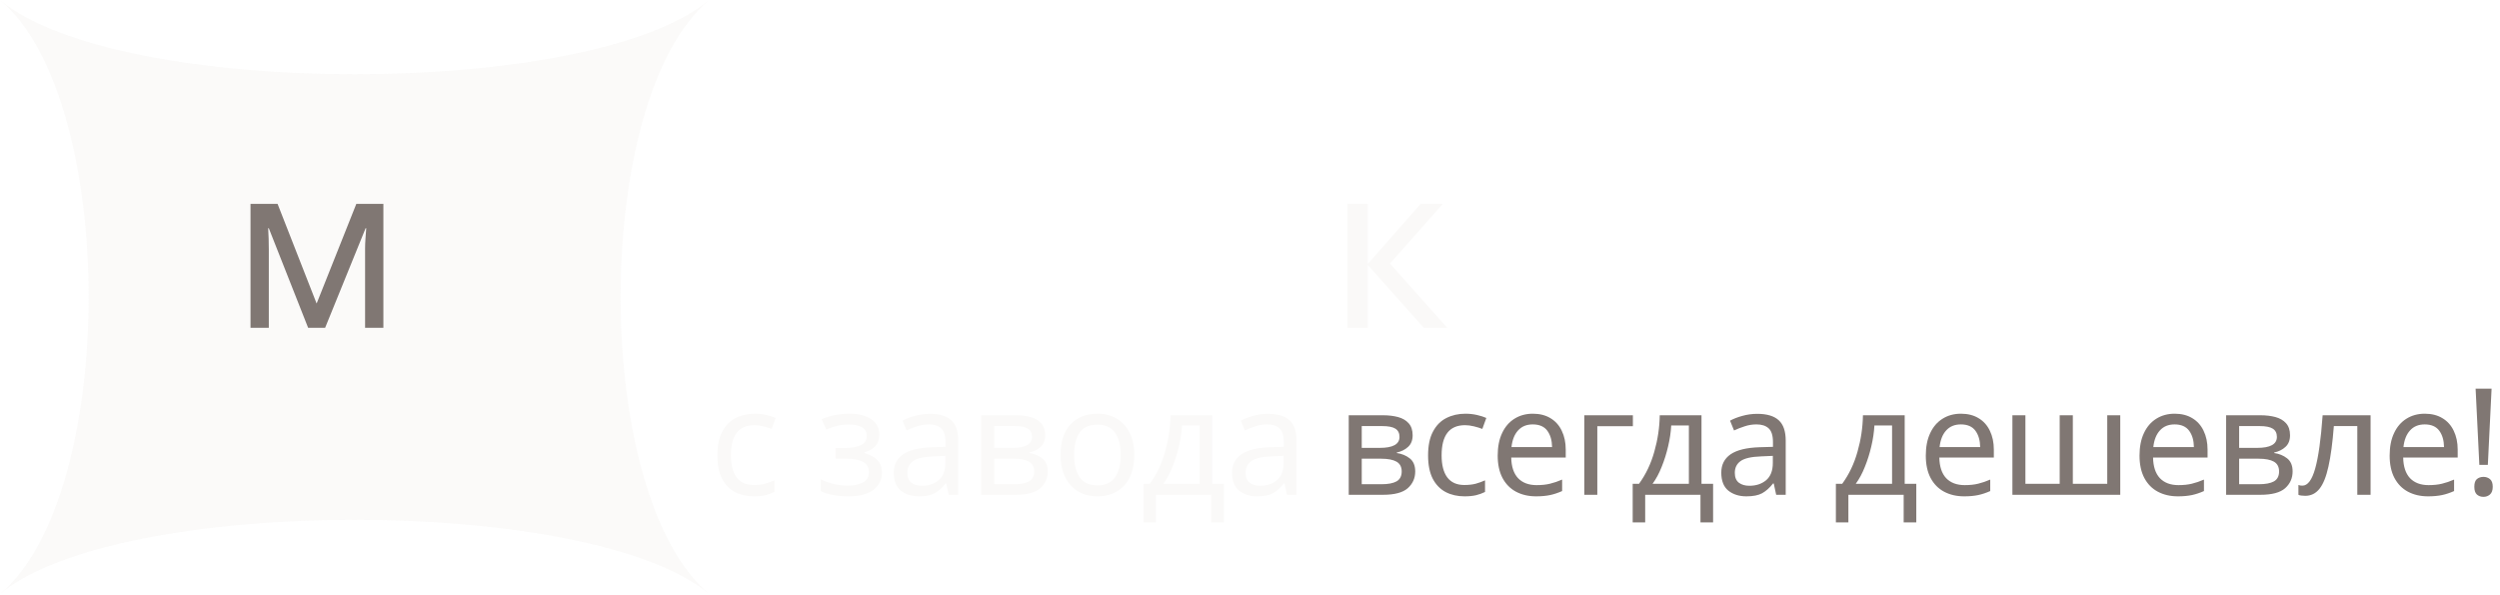
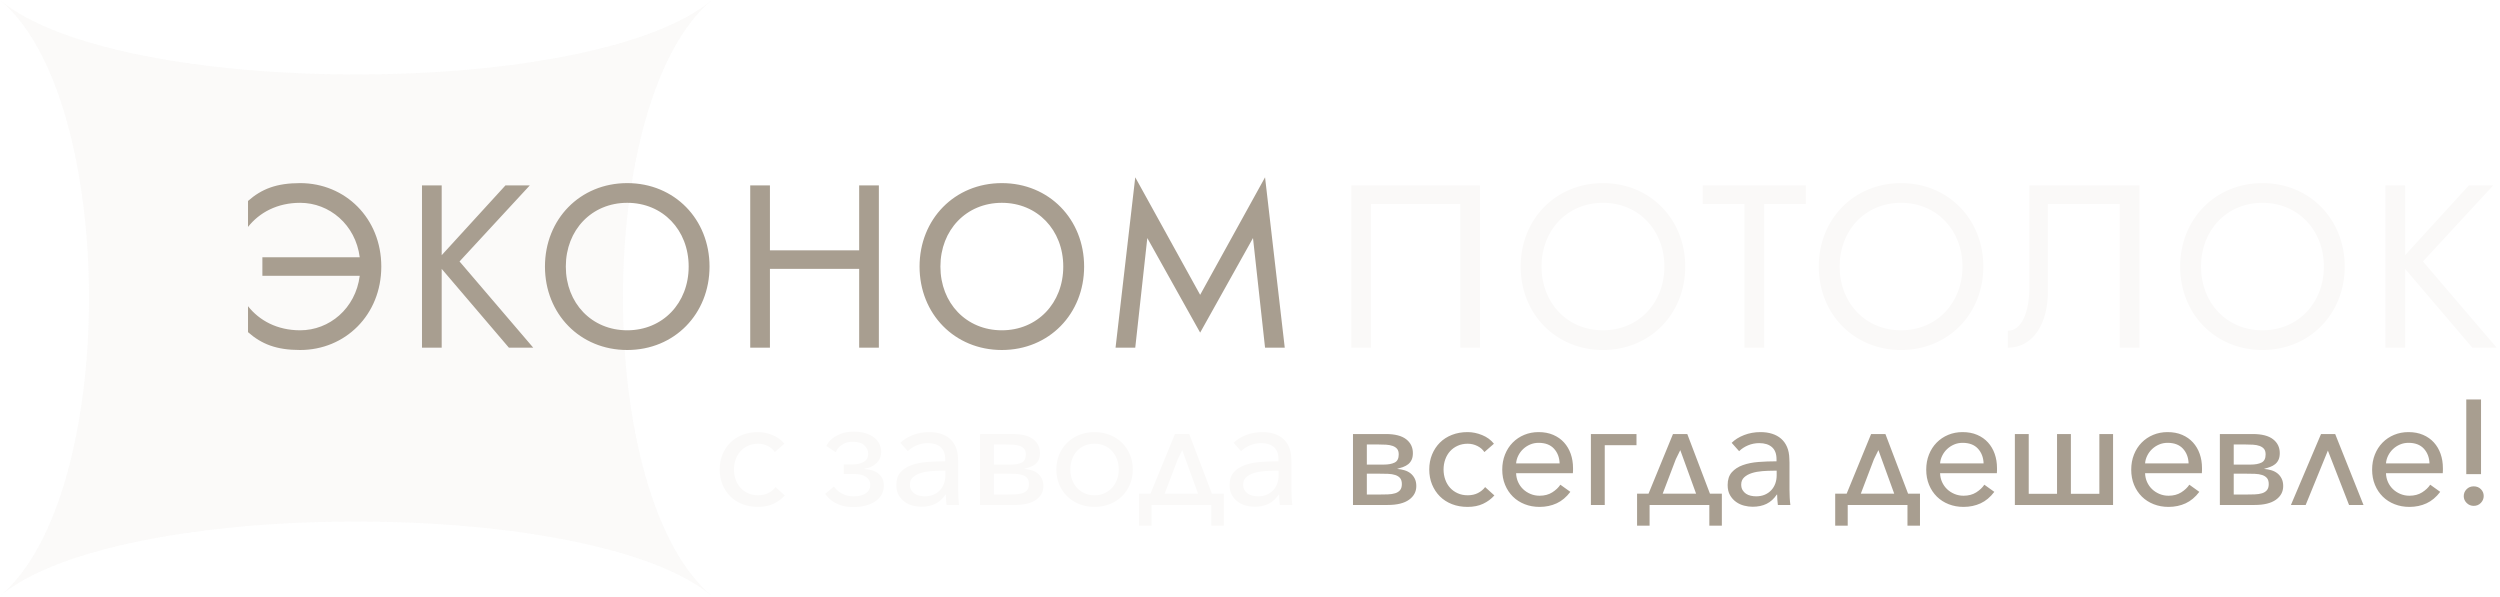
- <svg xmlns="http://www.w3.org/2000/svg" id="SVGDoc" width="303" height="72" version="1.1" viewBox="0 0 303 72">
-   <defs />
-   <g>
-     <g>
-       <g opacity="0.85">
-         <path d="M86,72c-14.333,-12 -71.667,-12 -86,0c14.333,-12 14.333,-60 0,-72c14.333,12 71.667,12 86,0c-14.333,12 -14.333,60 0,72" fill="#faf9f8" fill-opacity="1" />
-       </g>
-       <g>
-         <g transform="matrix(1,0,0,1,28,18)">
-           <text dominant-baseline="text-before-edge" style="fill: #807773; fill-opacity: 1; font-size: 28px; font-family: 'Jost*', 'Jost-Book'; text-transform: uppercase; line-height: 28px; letter-spacing: 1.56px; font-kerning: normal">
-             <tspan>м</tspan>
-           </text>
-         </g>
-       </g>
-       <g>
-         <g transform="matrix(1,0,0,1,161,18)">
-           <text dominant-baseline="text-before-edge" style="fill: #faf9f8; fill-opacity: 1; font-size: 28px; font-family: 'Jost*', 'Jost-Book'; text-transform: uppercase; line-height: 28px; letter-spacing: 1.56px; font-kerning: normal">
-             <tspan>к</tspan>
-           </text>
-         </g>
-       </g>
-       <g>
-         <g transform="matrix(1,0,0,1,162,46)">
-           <text dominant-baseline="text-before-edge" style="fill: #807773; fill-opacity: 1; font-size: 18px; font-family: 'Avenir Next Cyr Medium', 'AvenirNext-Medium'; line-height: 18px; letter-spacing: -0.2px; font-kerning: normal">
-             <tspan style="fill: #807773; fill-opacity: 1; font-size: 18px; font-family: 'Avenir Next Cyr Medium', 'AvenirNext-Medium'; line-height: 18px; letter-spacing: -0.2px; font-kerning: normal">всегда дешевле!</tspan>
-           </text>
-         </g>
-       </g>
-       <g>
-         <g transform="matrix(1,0,0,1,86,46)">
-           <text dominant-baseline="text-before-edge" style="fill: #faf9f8; fill-opacity: 1; font-size: 18px; font-family: 'Avenir Next Cyr Medium', 'AvenirNext-Medium'; line-height: 18px; letter-spacing: -0.2px; font-kerning: normal">
-             <tspan style="fill: #faf9f8; fill-opacity: 1; font-size: 18px; font-family: 'Avenir Next Cyr Medium', 'AvenirNext-Medium'; line-height: 18px; letter-spacing: -0.2px; font-kerning: normal">с завода</tspan>
-           </text>
-         </g>
-       </g>
+ <svg xmlns="http://www.w3.org/2000/svg" width="302px" height="72px" viewBox="0 0 302 72" version="1.1">
+   <g id="Home-Warm" stroke="none" stroke-width="1" fill="none" fill-rule="evenodd">
+     <g id="logo_monochrome">
+       <path d="M86,72 C71.667,60 14.333,60 0,72 C14.333,60 14.333,12 0,0 C14.333,12 71.667,12 86,0 C71.667,12 71.667,60 86,72" id="Fill-1" fill="#FAF9F8" opacity="0.85" />
+       <path d="M36.26,42.28 C41.692,42.28 46.06,38.052 46.06,32.2 C46.06,26.348 41.692,22.12 36.26,22.12 C33.404,22.12 31.612,22.82 29.96,24.276 L29.96,27.412 C31.332,25.676 33.488,24.5 36.26,24.5 C39.788,24.5 42.952,27.132 43.456,31.08 L31.696,31.08 L31.696,33.32 L43.456,33.32 C42.952,37.268 39.788,39.9 36.26,39.9 C33.488,39.9 31.332,38.724 29.96,36.988 L29.96,40.124 C31.612,41.58 33.404,42.28 36.26,42.28 Z M53.356,42 L53.356,32.48 L61.476,42 L64.416,42 L55.512,31.584 L63.996,22.4 L61.056,22.4 L53.356,30.828 L53.356,22.4 L50.976,22.4 L50.976,42 L53.356,42 Z M75.771,42.28 C81.483,42.28 85.711,37.912 85.711,32.2 C85.711,26.488 81.483,22.12 75.771,22.12 C70.059,22.12 65.831,26.488 65.831,32.2 C65.831,37.912 70.059,42.28 75.771,42.28 Z M75.771,39.9 C71.487,39.9 68.351,36.624 68.351,32.2 C68.351,27.776 71.487,24.5 75.771,24.5 C80.055,24.5 83.191,27.776 83.191,32.2 C83.191,36.624 80.055,39.9 75.771,39.9 Z M93.007,42 L93.007,32.48 L103.787,32.48 L103.787,42 L106.167,42 L106.167,22.4 L103.787,22.4 L103.787,30.24 L93.007,30.24 L93.007,22.4 L90.627,22.4 L90.627,42 L93.007,42 Z M121.022,42.28 C126.734,42.28 130.962,37.912 130.962,32.2 C130.962,26.488 126.734,22.12 121.022,22.12 C115.31,22.12 111.082,26.488 111.082,32.2 C111.082,37.912 115.31,42.28 121.022,42.28 Z M121.022,39.9 C116.738,39.9 113.602,36.624 113.602,32.2 C113.602,27.776 116.738,24.5 121.022,24.5 C125.306,24.5 128.442,27.776 128.442,32.2 C128.442,36.624 125.306,39.9 121.022,39.9 Z M137.138,42 L138.594,28.756 L144.978,40.18 L151.362,28.756 L152.818,42 L155.198,42 L152.818,21.42 L144.978,35.616 L137.138,21.42 L134.758,42 L137.138,42 Z" id="ЭКОНОМ" fill="#A89E90" fill-rule="nonzero" />
+       <path d="M165.62,42 L165.62,24.64 L176.4,24.64 L176.4,42 L178.78,42 L178.78,22.4 L163.24,22.4 L163.24,42 L165.62,42 Z M193.636,42.28 C199.348,42.28 203.576,37.912 203.576,32.2 C203.576,26.488 199.348,22.12 193.636,22.12 C187.924,22.12 183.696,26.488 183.696,32.2 C183.696,37.912 187.924,42.28 193.636,42.28 Z M193.636,39.9 C189.352,39.9 186.216,36.624 186.216,32.2 C186.216,27.776 189.352,24.5 193.636,24.5 C197.92,24.5 201.056,27.776 201.056,32.2 C201.056,36.624 197.92,39.9 193.636,39.9 Z M213.111,42 L213.111,24.64 L218.151,24.64 L218.151,22.4 L205.691,22.4 L205.691,24.64 L210.731,24.64 L210.731,42 L213.111,42 Z M229.647,42.28 C235.359,42.28 239.587,37.912 239.587,32.2 C239.587,26.488 235.359,22.12 229.647,22.12 C223.935,22.12 219.707,26.488 219.707,32.2 C219.707,37.912 223.935,42.28 229.647,42.28 Z M229.647,39.9 C225.363,39.9 222.227,36.624 222.227,32.2 C222.227,27.776 225.363,24.5 229.647,24.5 C233.931,24.5 237.067,27.776 237.067,32.2 C237.067,36.624 233.931,39.9 229.647,39.9 Z M258.446,42 L258.446,22.4 L245.146,22.4 L245.146,34.72 C245.146,37.688 244.222,39.956 242.542,39.956 L242.542,42 C245.734,42 247.386,38.892 247.386,35.28 L247.386,24.64 L256.066,24.64 L256.066,42 L258.446,42 Z M273.302,42.28 C279.014,42.28 283.242,37.912 283.242,32.2 C283.242,26.488 279.014,22.12 273.302,22.12 C267.59,22.12 263.362,26.488 263.362,32.2 C263.362,37.912 267.59,42.28 273.302,42.28 Z M273.302,39.9 C269.018,39.9 265.882,36.624 265.882,32.2 C265.882,27.776 269.018,24.5 273.302,24.5 C277.586,24.5 280.722,27.776 280.722,32.2 C280.722,36.624 277.586,39.9 273.302,39.9 Z M290.537,42 L290.537,32.48 L298.657,42 L301.597,42 L292.693,31.584 L301.177,22.4 L298.237,22.4 L290.537,30.828 L290.537,22.4 L288.157,22.4 L288.157,42 L290.537,42 Z" id="ПОТОЛОК" fill="#FAF9F8" fill-rule="nonzero" />
+       <path d="M167.634,61 C168.762,61 169.62,60.79 170.208,60.37 C170.796,59.95 171.09,59.398 171.09,58.714 C171.09,58.366 171.027,58.066 170.901,57.814 C170.775,57.562 170.607,57.352 170.397,57.184 C170.187,57.016 169.941,56.89 169.659,56.806 C169.377,56.722 169.08,56.668 168.768,56.644 C169.032,56.572 169.278,56.494 169.506,56.41 C169.734,56.326 169.935,56.215 170.109,56.077 C170.283,55.939 170.421,55.762 170.523,55.546 C170.625,55.33 170.676,55.06 170.676,54.736 C170.676,54.04 170.406,53.482 169.866,53.062 C169.326,52.642 168.51,52.432 167.418,52.432 L167.418,52.432 L163.44,52.432 L163.44,61 L167.634,61 Z M167.166,56.122 L165.114,56.122 L165.114,53.692 L166.446,53.692 C166.806,53.692 167.139,53.701 167.445,53.719 C167.751,53.737 168.018,53.788 168.246,53.872 C168.474,53.956 168.651,54.076 168.777,54.232 C168.903,54.388 168.966,54.61 168.966,54.898 C168.966,55.39 168.801,55.717 168.471,55.879 C168.141,56.041 167.706,56.122 167.166,56.122 L167.166,56.122 Z M166.572,59.74 L165.114,59.74 L165.114,57.22 L166.536,57.22 C166.944,57.22 167.319,57.226 167.661,57.238 C168.003,57.25 168.3,57.298 168.552,57.382 C168.804,57.466 168.999,57.592 169.137,57.76 C169.275,57.928 169.344,58.168 169.344,58.48 C169.344,58.792 169.272,59.035 169.128,59.209 C168.984,59.383 168.786,59.509 168.534,59.587 C168.282,59.665 167.988,59.71 167.652,59.722 C167.316,59.734 166.956,59.74 166.572,59.74 L166.572,59.74 Z M177.28,61.234 C178,61.234 178.627,61.108 179.161,60.856 C179.695,60.604 180.148,60.268 180.52,59.848 L180.52,59.848 L179.404,58.84 C179.176,59.14 178.885,59.38 178.531,59.56 C178.177,59.74 177.766,59.83 177.298,59.83 C176.854,59.83 176.452,59.749 176.092,59.587 C175.732,59.425 175.426,59.206 175.174,58.93 C174.922,58.654 174.727,58.324 174.589,57.94 C174.451,57.556 174.382,57.148 174.382,56.716 C174.382,56.284 174.451,55.876 174.589,55.492 C174.727,55.108 174.922,54.778 175.174,54.502 C175.426,54.226 175.732,54.007 176.092,53.845 C176.452,53.683 176.854,53.602 177.298,53.602 C177.718,53.602 178.111,53.695 178.477,53.881 C178.843,54.067 179.122,54.31 179.314,54.61 L179.314,54.61 L180.466,53.602 C180.106,53.146 179.632,52.798 179.044,52.558 C178.456,52.318 177.868,52.198 177.28,52.198 C176.596,52.198 175.969,52.309 175.399,52.531 C174.829,52.753 174.343,53.065 173.941,53.467 C173.539,53.869 173.224,54.346 172.996,54.898 C172.768,55.45 172.654,56.056 172.654,56.716 C172.654,57.376 172.768,57.982 172.996,58.534 C173.224,59.086 173.539,59.563 173.941,59.965 C174.343,60.367 174.829,60.679 175.399,60.901 C175.969,61.123 176.596,61.234 177.28,61.234 Z M185.972,61.234 C186.728,61.234 187.418,61.09 188.042,60.802 C188.666,60.514 189.218,60.052 189.698,59.416 L189.698,59.416 L188.492,58.552 C188.264,58.9 187.937,59.209 187.511,59.479 C187.085,59.749 186.572,59.884 185.972,59.884 C185.588,59.884 185.225,59.812 184.883,59.668 C184.541,59.524 184.244,59.332 183.992,59.092 C183.74,58.852 183.539,58.567 183.389,58.237 C183.239,57.907 183.158,57.55 183.146,57.166 L183.146,57.166 L190.004,57.166 C190.016,57.058 190.022,56.953 190.022,56.851 L190.022,56.851 L190.022,56.554 C190.022,55.93 189.929,55.354 189.743,54.826 C189.557,54.298 189.287,53.839 188.933,53.449 C188.579,53.059 188.144,52.753 187.628,52.531 C187.112,52.309 186.524,52.198 185.864,52.198 C185.24,52.198 184.661,52.309 184.127,52.531 C183.593,52.753 183.128,53.065 182.732,53.467 C182.336,53.869 182.027,54.349 181.805,54.907 C181.583,55.465 181.472,56.074 181.472,56.734 C181.472,57.406 181.586,58.018 181.814,58.57 C182.042,59.122 182.357,59.596 182.759,59.992 C183.161,60.388 183.638,60.694 184.19,60.91 C184.742,61.126 185.336,61.234 185.972,61.234 Z M188.402,55.978 L183.146,55.978 C183.17,55.654 183.257,55.342 183.407,55.042 C183.557,54.742 183.752,54.478 183.992,54.25 C184.232,54.022 184.511,53.839 184.829,53.701 C185.147,53.563 185.492,53.494 185.864,53.494 C186.668,53.494 187.286,53.728 187.718,54.196 C188.15,54.664 188.378,55.258 188.402,55.978 L188.402,55.978 Z M193.854,61 L193.854,53.782 L197.688,53.782 L197.688,52.432 L192.18,52.432 L192.18,61 L193.854,61 Z M199.27,63.502 L199.27,61 L206.488,61 L206.488,63.502 L208,63.502 L208,59.632 L206.56,59.632 L203.824,52.432 L202.096,52.432 L199.144,59.632 L197.758,59.632 L197.758,63.502 L199.27,63.502 Z M204.886,59.632 L200.854,59.632 L202.438,55.474 L202.978,54.376 L204.886,59.632 Z M211.706,61.216 C212.354,61.216 212.918,61.099 213.398,60.865 C213.878,60.631 214.292,60.256 214.64,59.74 L214.64,59.74 L214.676,59.74 C214.676,59.944 214.685,60.154 214.703,60.37 C214.721,60.586 214.742,60.796 214.766,61 L214.766,61 L216.278,61 C216.242,60.748 216.215,60.454 216.197,60.118 C216.179,59.782 216.17,59.452 216.17,59.128 L216.17,59.128 L216.17,55.888 C216.17,55.732 216.164,55.57 216.152,55.402 C216.14,54.862 216.047,54.391 215.873,53.989 C215.699,53.587 215.459,53.254 215.153,52.99 C214.847,52.726 214.484,52.528 214.064,52.396 C213.644,52.264 213.182,52.198 212.678,52.198 C211.958,52.198 211.292,52.318 210.68,52.558 C210.068,52.798 209.57,53.11 209.186,53.494 L209.186,53.494 L210.086,54.502 C210.374,54.214 210.731,53.98 211.157,53.8 C211.583,53.62 212.036,53.53 212.516,53.53 C213.176,53.53 213.689,53.692 214.055,54.016 C214.421,54.34 214.604,54.826 214.604,55.474 L214.604,55.474 L214.604,55.726 C213.86,55.726 213.134,55.753 212.426,55.807 C211.718,55.861 211.088,55.987 210.536,56.185 C209.984,56.383 209.54,56.671 209.204,57.049 C208.868,57.427 208.7,57.94 208.7,58.588 C208.7,59.08 208.796,59.491 208.988,59.821 C209.18,60.151 209.423,60.421 209.717,60.631 C210.011,60.841 210.335,60.991 210.689,61.081 C211.043,61.171 211.382,61.216 211.706,61.216 Z M212.138,59.956 C211.922,59.956 211.706,59.932 211.49,59.884 C211.274,59.836 211.082,59.755 210.914,59.641 C210.746,59.527 210.608,59.38 210.5,59.2 C210.392,59.02 210.338,58.798 210.338,58.534 C210.338,58.174 210.458,57.883 210.698,57.661 C210.938,57.439 211.247,57.268 211.625,57.148 C212.003,57.028 212.423,56.95 212.885,56.914 C213.347,56.878 213.806,56.86 214.262,56.86 L214.262,56.86 L214.622,56.86 L214.622,57.418 C214.622,57.766 214.568,58.093 214.46,58.399 C214.352,58.705 214.19,58.975 213.974,59.209 C213.758,59.443 213.497,59.626 213.191,59.758 C212.885,59.89 212.534,59.956 212.138,59.956 Z M223.204,63.502 L223.204,61 L230.422,61 L230.422,63.502 L231.934,63.502 L231.934,59.632 L230.494,59.632 L227.758,52.432 L226.03,52.432 L223.078,59.632 L221.692,59.632 L221.692,63.502 L223.204,63.502 Z M228.82,59.632 L224.788,59.632 L226.372,55.474 L226.912,54.376 L228.82,59.632 Z M237.188,61.234 C237.944,61.234 238.634,61.09 239.258,60.802 C239.882,60.514 240.434,60.052 240.914,59.416 L240.914,59.416 L239.708,58.552 C239.48,58.9 239.153,59.209 238.727,59.479 C238.301,59.749 237.788,59.884 237.188,59.884 C236.804,59.884 236.441,59.812 236.099,59.668 C235.757,59.524 235.46,59.332 235.208,59.092 C234.956,58.852 234.755,58.567 234.605,58.237 C234.455,57.907 234.374,57.55 234.362,57.166 L234.362,57.166 L241.22,57.166 C241.232,57.058 241.238,56.953 241.238,56.851 L241.238,56.851 L241.238,56.554 C241.238,55.93 241.145,55.354 240.959,54.826 C240.773,54.298 240.503,53.839 240.149,53.449 C239.795,53.059 239.36,52.753 238.844,52.531 C238.328,52.309 237.74,52.198 237.08,52.198 C236.456,52.198 235.877,52.309 235.343,52.531 C234.809,52.753 234.344,53.065 233.948,53.467 C233.552,53.869 233.243,54.349 233.021,54.907 C232.799,55.465 232.688,56.074 232.688,56.734 C232.688,57.406 232.802,58.018 233.03,58.57 C233.258,59.122 233.573,59.596 233.975,59.992 C234.377,60.388 234.854,60.694 235.406,60.91 C235.958,61.126 236.552,61.234 237.188,61.234 Z M239.618,55.978 L234.362,55.978 C234.386,55.654 234.473,55.342 234.623,55.042 C234.773,54.742 234.968,54.478 235.208,54.25 C235.448,54.022 235.727,53.839 236.045,53.701 C236.363,53.563 236.708,53.494 237.08,53.494 C237.884,53.494 238.502,53.728 238.934,54.196 C239.366,54.664 239.594,55.258 239.618,55.978 L239.618,55.978 Z M255.258,61 L255.258,52.432 L253.602,52.432 L253.602,59.65 L250.164,59.65 L250.164,52.432 L248.49,52.432 L248.49,59.65 L245.07,59.65 L245.07,52.432 L243.396,52.432 L243.396,61 L255.258,61 Z M261.952,61.234 C262.708,61.234 263.398,61.09 264.022,60.802 C264.646,60.514 265.198,60.052 265.678,59.416 L265.678,59.416 L264.472,58.552 C264.244,58.9 263.917,59.209 263.491,59.479 C263.065,59.749 262.552,59.884 261.952,59.884 C261.568,59.884 261.205,59.812 260.863,59.668 C260.521,59.524 260.224,59.332 259.972,59.092 C259.72,58.852 259.519,58.567 259.369,58.237 C259.219,57.907 259.138,57.55 259.126,57.166 L259.126,57.166 L265.984,57.166 C265.996,57.058 266.002,56.953 266.002,56.851 L266.002,56.851 L266.002,56.554 C266.002,55.93 265.909,55.354 265.723,54.826 C265.537,54.298 265.267,53.839 264.913,53.449 C264.559,53.059 264.124,52.753 263.608,52.531 C263.092,52.309 262.504,52.198 261.844,52.198 C261.22,52.198 260.641,52.309 260.107,52.531 C259.573,52.753 259.108,53.065 258.712,53.467 C258.316,53.869 258.007,54.349 257.785,54.907 C257.563,55.465 257.452,56.074 257.452,56.734 C257.452,57.406 257.566,58.018 257.794,58.57 C258.022,59.122 258.337,59.596 258.739,59.992 C259.141,60.388 259.618,60.694 260.17,60.91 C260.722,61.126 261.316,61.234 261.952,61.234 Z M264.382,55.978 L259.126,55.978 C259.15,55.654 259.237,55.342 259.387,55.042 C259.537,54.742 259.732,54.478 259.972,54.25 C260.212,54.022 260.491,53.839 260.809,53.701 C261.127,53.563 261.472,53.494 261.844,53.494 C262.648,53.494 263.266,53.728 263.698,54.196 C264.13,54.664 264.358,55.258 264.382,55.978 L264.382,55.978 Z M272.354,61 C273.482,61 274.34,60.79 274.928,60.37 C275.516,59.95 275.81,59.398 275.81,58.714 C275.81,58.366 275.747,58.066 275.621,57.814 C275.495,57.562 275.327,57.352 275.117,57.184 C274.907,57.016 274.661,56.89 274.379,56.806 C274.097,56.722 273.8,56.668 273.488,56.644 C273.752,56.572 273.998,56.494 274.226,56.41 C274.454,56.326 274.655,56.215 274.829,56.077 C275.003,55.939 275.141,55.762 275.243,55.546 C275.345,55.33 275.396,55.06 275.396,54.736 C275.396,54.04 275.126,53.482 274.586,53.062 C274.046,52.642 273.23,52.432 272.138,52.432 L272.138,52.432 L268.16,52.432 L268.16,61 L272.354,61 Z M271.886,56.122 L269.834,56.122 L269.834,53.692 L271.166,53.692 C271.526,53.692 271.859,53.701 272.165,53.719 C272.471,53.737 272.738,53.788 272.966,53.872 C273.194,53.956 273.371,54.076 273.497,54.232 C273.623,54.388 273.686,54.61 273.686,54.898 C273.686,55.39 273.521,55.717 273.191,55.879 C272.861,56.041 272.426,56.122 271.886,56.122 L271.886,56.122 Z M271.292,59.74 L269.834,59.74 L269.834,57.22 L271.256,57.22 C271.664,57.22 272.039,57.226 272.381,57.238 C272.723,57.25 273.02,57.298 273.272,57.382 C273.524,57.466 273.719,57.592 273.857,57.76 C273.995,57.928 274.064,58.168 274.064,58.48 C274.064,58.792 273.992,59.035 273.848,59.209 C273.704,59.383 273.506,59.509 273.254,59.587 C273.002,59.665 272.708,59.71 272.372,59.722 C272.036,59.734 271.676,59.74 271.292,59.74 L271.292,59.74 Z M278.526,61 L281.208,54.43 L283.764,61 L285.51,61 L282.09,52.432 L280.38,52.432 L276.744,61 L278.526,61 Z M291.052,61.234 C291.808,61.234 292.498,61.09 293.122,60.802 C293.746,60.514 294.298,60.052 294.778,59.416 L294.778,59.416 L293.572,58.552 C293.344,58.9 293.017,59.209 292.591,59.479 C292.165,59.749 291.652,59.884 291.052,59.884 C290.668,59.884 290.305,59.812 289.963,59.668 C289.621,59.524 289.324,59.332 289.072,59.092 C288.82,58.852 288.619,58.567 288.469,58.237 C288.319,57.907 288.238,57.55 288.226,57.166 L288.226,57.166 L295.084,57.166 C295.096,57.058 295.102,56.953 295.102,56.851 L295.102,56.851 L295.102,56.554 C295.102,55.93 295.009,55.354 294.823,54.826 C294.637,54.298 294.367,53.839 294.013,53.449 C293.659,53.059 293.224,52.753 292.708,52.531 C292.192,52.309 291.604,52.198 290.944,52.198 C290.32,52.198 289.741,52.309 289.207,52.531 C288.673,52.753 288.208,53.065 287.812,53.467 C287.416,53.869 287.107,54.349 286.885,54.907 C286.663,55.465 286.552,56.074 286.552,56.734 C286.552,57.406 286.666,58.018 286.894,58.57 C287.122,59.122 287.437,59.596 287.839,59.992 C288.241,60.388 288.718,60.694 289.27,60.91 C289.822,61.126 290.416,61.234 291.052,61.234 Z M293.482,55.978 L288.226,55.978 C288.25,55.654 288.337,55.342 288.487,55.042 C288.637,54.742 288.832,54.478 289.072,54.25 C289.312,54.022 289.591,53.839 289.909,53.701 C290.227,53.563 290.572,53.494 290.944,53.494 C291.748,53.494 292.366,53.728 292.798,54.196 C293.23,54.664 293.458,55.258 293.482,55.978 L293.482,55.978 Z M299.708,57.274 L299.708,48.256 L297.926,48.256 L297.926,57.274 L299.708,57.274 Z M298.826,61.108 C299.174,61.108 299.462,60.988 299.69,60.748 C299.918,60.508 300.032,60.232 300.032,59.92 C300.032,59.596 299.918,59.32 299.69,59.092 C299.462,58.864 299.174,58.75 298.826,58.75 C298.478,58.75 298.19,58.867 297.962,59.101 C297.734,59.335 297.62,59.614 297.62,59.938 C297.62,60.25 297.737,60.523 297.971,60.757 C298.205,60.991 298.49,61.108 298.826,61.108 Z" id="всегдадешевле!" fill="#A89E90" fill-rule="nonzero" />
+       <path d="M91.562,61.234 C92.282,61.234 92.909,61.108 93.443,60.856 C93.977,60.604 94.43,60.268 94.802,59.848 L94.802,59.848 L93.686,58.84 C93.458,59.14 93.167,59.38 92.813,59.56 C92.459,59.74 92.048,59.83 91.58,59.83 C91.136,59.83 90.734,59.749 90.374,59.587 C90.014,59.425 89.708,59.206 89.456,58.93 C89.204,58.654 89.009,58.324 88.871,57.94 C88.733,57.556 88.664,57.148 88.664,56.716 C88.664,56.284 88.733,55.876 88.871,55.492 C89.009,55.108 89.204,54.778 89.456,54.502 C89.708,54.226 90.014,54.007 90.374,53.845 C90.734,53.683 91.136,53.602 91.58,53.602 C92,53.602 92.393,53.695 92.759,53.881 C93.125,54.067 93.404,54.31 93.596,54.61 L93.596,54.61 L94.748,53.602 C94.388,53.146 93.914,52.798 93.326,52.558 C92.738,52.318 92.15,52.198 91.562,52.198 C90.878,52.198 90.251,52.309 89.681,52.531 C89.111,52.753 88.625,53.065 88.223,53.467 C87.821,53.869 87.506,54.346 87.278,54.898 C87.05,55.45 86.936,56.056 86.936,56.716 C86.936,57.376 87.05,57.982 87.278,58.534 C87.506,59.086 87.821,59.563 88.223,59.965 C88.625,60.367 89.111,60.679 89.681,60.901 C90.251,61.123 90.878,61.234 91.562,61.234 Z M103.096,61.252 C103.636,61.252 104.131,61.192 104.581,61.072 C105.031,60.952 105.418,60.781 105.742,60.559 C106.066,60.337 106.318,60.067 106.498,59.749 C106.678,59.431 106.768,59.068 106.768,58.66 C106.768,58.312 106.702,58.015 106.57,57.769 C106.438,57.523 106.261,57.319 106.039,57.157 C105.817,56.995 105.565,56.875 105.283,56.797 C105.001,56.719 104.716,56.674 104.428,56.662 L104.428,56.662 L104.428,56.608 C104.98,56.548 105.454,56.338 105.85,55.978 C106.246,55.618 106.444,55.144 106.444,54.556 C106.444,54.256 106.378,53.959 106.246,53.665 C106.114,53.371 105.913,53.113 105.643,52.891 C105.373,52.669 105.031,52.489 104.617,52.351 C104.203,52.213 103.714,52.144 103.15,52.144 C102.538,52.144 102.025,52.225 101.611,52.387 C101.197,52.549 100.861,52.729 100.603,52.927 C100.345,53.125 100.156,53.32 100.036,53.512 C99.916,53.704 99.844,53.824 99.82,53.872 L99.82,53.872 L100.954,54.628 C101.05,54.4 101.188,54.19 101.368,53.998 C101.524,53.842 101.734,53.698 101.998,53.566 C102.262,53.434 102.604,53.368 103.024,53.368 C103.66,53.368 104.128,53.515 104.428,53.809 C104.728,54.103 104.878,54.436 104.878,54.808 C104.878,55.264 104.695,55.594 104.329,55.798 C103.963,56.002 103.51,56.104 102.97,56.104 L102.97,56.104 L101.926,56.104 L101.926,57.256 L103.114,57.256 C103.786,57.256 104.29,57.376 104.626,57.616 C104.962,57.856 105.13,58.168 105.13,58.552 C105.13,58.996 104.953,59.341 104.599,59.587 C104.245,59.833 103.756,59.956 103.132,59.956 C102.712,59.956 102.358,59.899 102.07,59.785 C101.782,59.671 101.542,59.542 101.35,59.398 C101.158,59.254 101.014,59.119 100.918,58.993 C100.822,58.867 100.762,58.792 100.738,58.768 L100.738,58.768 L99.676,59.668 C99.712,59.692 99.793,59.788 99.919,59.956 C100.045,60.124 100.237,60.304 100.495,60.496 C100.753,60.688 101.092,60.862 101.512,61.018 C101.932,61.174 102.46,61.252 103.096,61.252 Z M111.284,61.216 C111.932,61.216 112.496,61.099 112.976,60.865 C113.456,60.631 113.87,60.256 114.218,59.74 L114.218,59.74 L114.254,59.74 C114.254,59.944 114.263,60.154 114.281,60.37 C114.299,60.586 114.32,60.796 114.344,61 L114.344,61 L115.856,61 C115.82,60.748 115.793,60.454 115.775,60.118 C115.757,59.782 115.748,59.452 115.748,59.128 L115.748,59.128 L115.748,55.888 C115.748,55.732 115.742,55.57 115.73,55.402 C115.718,54.862 115.625,54.391 115.451,53.989 C115.277,53.587 115.037,53.254 114.731,52.99 C114.425,52.726 114.062,52.528 113.642,52.396 C113.222,52.264 112.76,52.198 112.256,52.198 C111.536,52.198 110.87,52.318 110.258,52.558 C109.646,52.798 109.148,53.11 108.764,53.494 L108.764,53.494 L109.664,54.502 C109.952,54.214 110.309,53.98 110.735,53.8 C111.161,53.62 111.614,53.53 112.094,53.53 C112.754,53.53 113.267,53.692 113.633,54.016 C113.999,54.34 114.182,54.826 114.182,55.474 L114.182,55.474 L114.182,55.726 C113.438,55.726 112.712,55.753 112.004,55.807 C111.296,55.861 110.666,55.987 110.114,56.185 C109.562,56.383 109.118,56.671 108.782,57.049 C108.446,57.427 108.278,57.94 108.278,58.588 C108.278,59.08 108.374,59.491 108.566,59.821 C108.758,60.151 109.001,60.421 109.295,60.631 C109.589,60.841 109.913,60.991 110.267,61.081 C110.621,61.171 110.96,61.216 111.284,61.216 Z M111.716,59.956 C111.5,59.956 111.284,59.932 111.068,59.884 C110.852,59.836 110.66,59.755 110.492,59.641 C110.324,59.527 110.186,59.38 110.078,59.2 C109.97,59.02 109.916,58.798 109.916,58.534 C109.916,58.174 110.036,57.883 110.276,57.661 C110.516,57.439 110.825,57.268 111.203,57.148 C111.581,57.028 112.001,56.95 112.463,56.914 C112.925,56.878 113.384,56.86 113.84,56.86 L113.84,56.86 L114.2,56.86 L114.2,57.418 C114.2,57.766 114.146,58.093 114.038,58.399 C113.93,58.705 113.768,58.975 113.552,59.209 C113.336,59.443 113.075,59.626 112.769,59.758 C112.463,59.89 112.112,59.956 111.716,59.956 Z M122.586,61 C123.714,61 124.572,60.79 125.16,60.37 C125.748,59.95 126.042,59.398 126.042,58.714 C126.042,58.366 125.979,58.066 125.853,57.814 C125.727,57.562 125.559,57.352 125.349,57.184 C125.139,57.016 124.893,56.89 124.611,56.806 C124.329,56.722 124.032,56.668 123.72,56.644 C123.984,56.572 124.23,56.494 124.458,56.41 C124.686,56.326 124.887,56.215 125.061,56.077 C125.235,55.939 125.373,55.762 125.475,55.546 C125.577,55.33 125.628,55.06 125.628,54.736 C125.628,54.04 125.358,53.482 124.818,53.062 C124.278,52.642 123.462,52.432 122.37,52.432 L122.37,52.432 L118.392,52.432 L118.392,61 L122.586,61 Z M122.118,56.122 L120.066,56.122 L120.066,53.692 L121.398,53.692 C121.758,53.692 122.091,53.701 122.397,53.719 C122.703,53.737 122.97,53.788 123.198,53.872 C123.426,53.956 123.603,54.076 123.729,54.232 C123.855,54.388 123.918,54.61 123.918,54.898 C123.918,55.39 123.753,55.717 123.423,55.879 C123.093,56.041 122.658,56.122 122.118,56.122 L122.118,56.122 Z M121.524,59.74 L120.066,59.74 L120.066,57.22 L121.488,57.22 C121.896,57.22 122.271,57.226 122.613,57.238 C122.955,57.25 123.252,57.298 123.504,57.382 C123.756,57.466 123.951,57.592 124.089,57.76 C124.227,57.928 124.296,58.168 124.296,58.48 C124.296,58.792 124.224,59.035 124.08,59.209 C123.936,59.383 123.738,59.509 123.486,59.587 C123.234,59.665 122.94,59.71 122.604,59.722 C122.268,59.734 121.908,59.74 121.524,59.74 L121.524,59.74 Z M132.214,61.234 C132.874,61.234 133.486,61.123 134.05,60.901 C134.614,60.679 135.103,60.367 135.517,59.965 C135.931,59.563 136.255,59.086 136.489,58.534 C136.723,57.982 136.84,57.376 136.84,56.716 C136.84,56.056 136.723,55.45 136.489,54.898 C136.255,54.346 135.931,53.869 135.517,53.467 C135.103,53.065 134.614,52.753 134.05,52.531 C133.486,52.309 132.874,52.198 132.214,52.198 C131.554,52.198 130.945,52.309 130.387,52.531 C129.829,52.753 129.343,53.065 128.929,53.467 C128.515,53.869 128.191,54.346 127.957,54.898 C127.723,55.45 127.606,56.056 127.606,56.716 C127.606,57.376 127.723,57.982 127.957,58.534 C128.191,59.086 128.515,59.563 128.929,59.965 C129.343,60.367 129.829,60.679 130.387,60.901 C130.945,61.123 131.554,61.234 132.214,61.234 Z M132.214,59.83 C131.758,59.83 131.35,59.746 130.99,59.578 C130.63,59.41 130.324,59.185 130.072,58.903 C129.82,58.621 129.628,58.291 129.496,57.913 C129.364,57.535 129.298,57.136 129.298,56.716 C129.298,56.284 129.364,55.879 129.496,55.501 C129.628,55.123 129.82,54.793 130.072,54.511 C130.324,54.229 130.63,54.007 130.99,53.845 C131.35,53.683 131.758,53.602 132.214,53.602 C132.67,53.602 133.078,53.683 133.438,53.845 C133.798,54.007 134.104,54.229 134.356,54.511 C134.608,54.793 134.803,55.123 134.941,55.501 C135.079,55.879 135.148,56.284 135.148,56.716 C135.148,57.136 135.079,57.535 134.941,57.913 C134.803,58.291 134.608,58.621 134.356,58.903 C134.104,59.185 133.798,59.41 133.438,59.578 C133.078,59.746 132.67,59.83 132.214,59.83 Z M139.106,63.502 L139.106,61 L146.324,61 L146.324,63.502 L147.836,63.502 L147.836,59.632 L146.396,59.632 L143.66,52.432 L141.932,52.432 L138.98,59.632 L137.594,59.632 L137.594,63.502 L139.106,63.502 Z M144.722,59.632 L140.69,59.632 L142.274,55.474 L142.814,54.376 L144.722,59.632 Z M151.542,61.216 C152.19,61.216 152.754,61.099 153.234,60.865 C153.714,60.631 154.128,60.256 154.476,59.74 L154.476,59.74 L154.512,59.74 C154.512,59.944 154.521,60.154 154.539,60.37 C154.557,60.586 154.578,60.796 154.602,61 L154.602,61 L156.114,61 C156.078,60.748 156.051,60.454 156.033,60.118 C156.015,59.782 156.006,59.452 156.006,59.128 L156.006,59.128 L156.006,55.888 C156.006,55.732 156,55.57 155.988,55.402 C155.976,54.862 155.883,54.391 155.709,53.989 C155.535,53.587 155.295,53.254 154.989,52.99 C154.683,52.726 154.32,52.528 153.9,52.396 C153.48,52.264 153.018,52.198 152.514,52.198 C151.794,52.198 151.128,52.318 150.516,52.558 C149.904,52.798 149.406,53.11 149.022,53.494 L149.022,53.494 L149.922,54.502 C150.21,54.214 150.567,53.98 150.993,53.8 C151.419,53.62 151.872,53.53 152.352,53.53 C153.012,53.53 153.525,53.692 153.891,54.016 C154.257,54.34 154.44,54.826 154.44,55.474 L154.44,55.474 L154.44,55.726 C153.696,55.726 152.97,55.753 152.262,55.807 C151.554,55.861 150.924,55.987 150.372,56.185 C149.82,56.383 149.376,56.671 149.04,57.049 C148.704,57.427 148.536,57.94 148.536,58.588 C148.536,59.08 148.632,59.491 148.824,59.821 C149.016,60.151 149.259,60.421 149.553,60.631 C149.847,60.841 150.171,60.991 150.525,61.081 C150.879,61.171 151.218,61.216 151.542,61.216 Z M151.974,59.956 C151.758,59.956 151.542,59.932 151.326,59.884 C151.11,59.836 150.918,59.755 150.75,59.641 C150.582,59.527 150.444,59.38 150.336,59.2 C150.228,59.02 150.174,58.798 150.174,58.534 C150.174,58.174 150.294,57.883 150.534,57.661 C150.774,57.439 151.083,57.268 151.461,57.148 C151.839,57.028 152.259,56.95 152.721,56.914 C153.183,56.878 153.642,56.86 154.098,56.86 L154.098,56.86 L154.458,56.86 L154.458,57.418 C154.458,57.766 154.404,58.093 154.296,58.399 C154.188,58.705 154.026,58.975 153.81,59.209 C153.594,59.443 153.333,59.626 153.027,59.758 C152.721,59.89 152.37,59.956 151.974,59.956 Z" id="сзавода" fill="#FAF9F8" fill-rule="nonzero" />
    </g>
  </g>
</svg>
